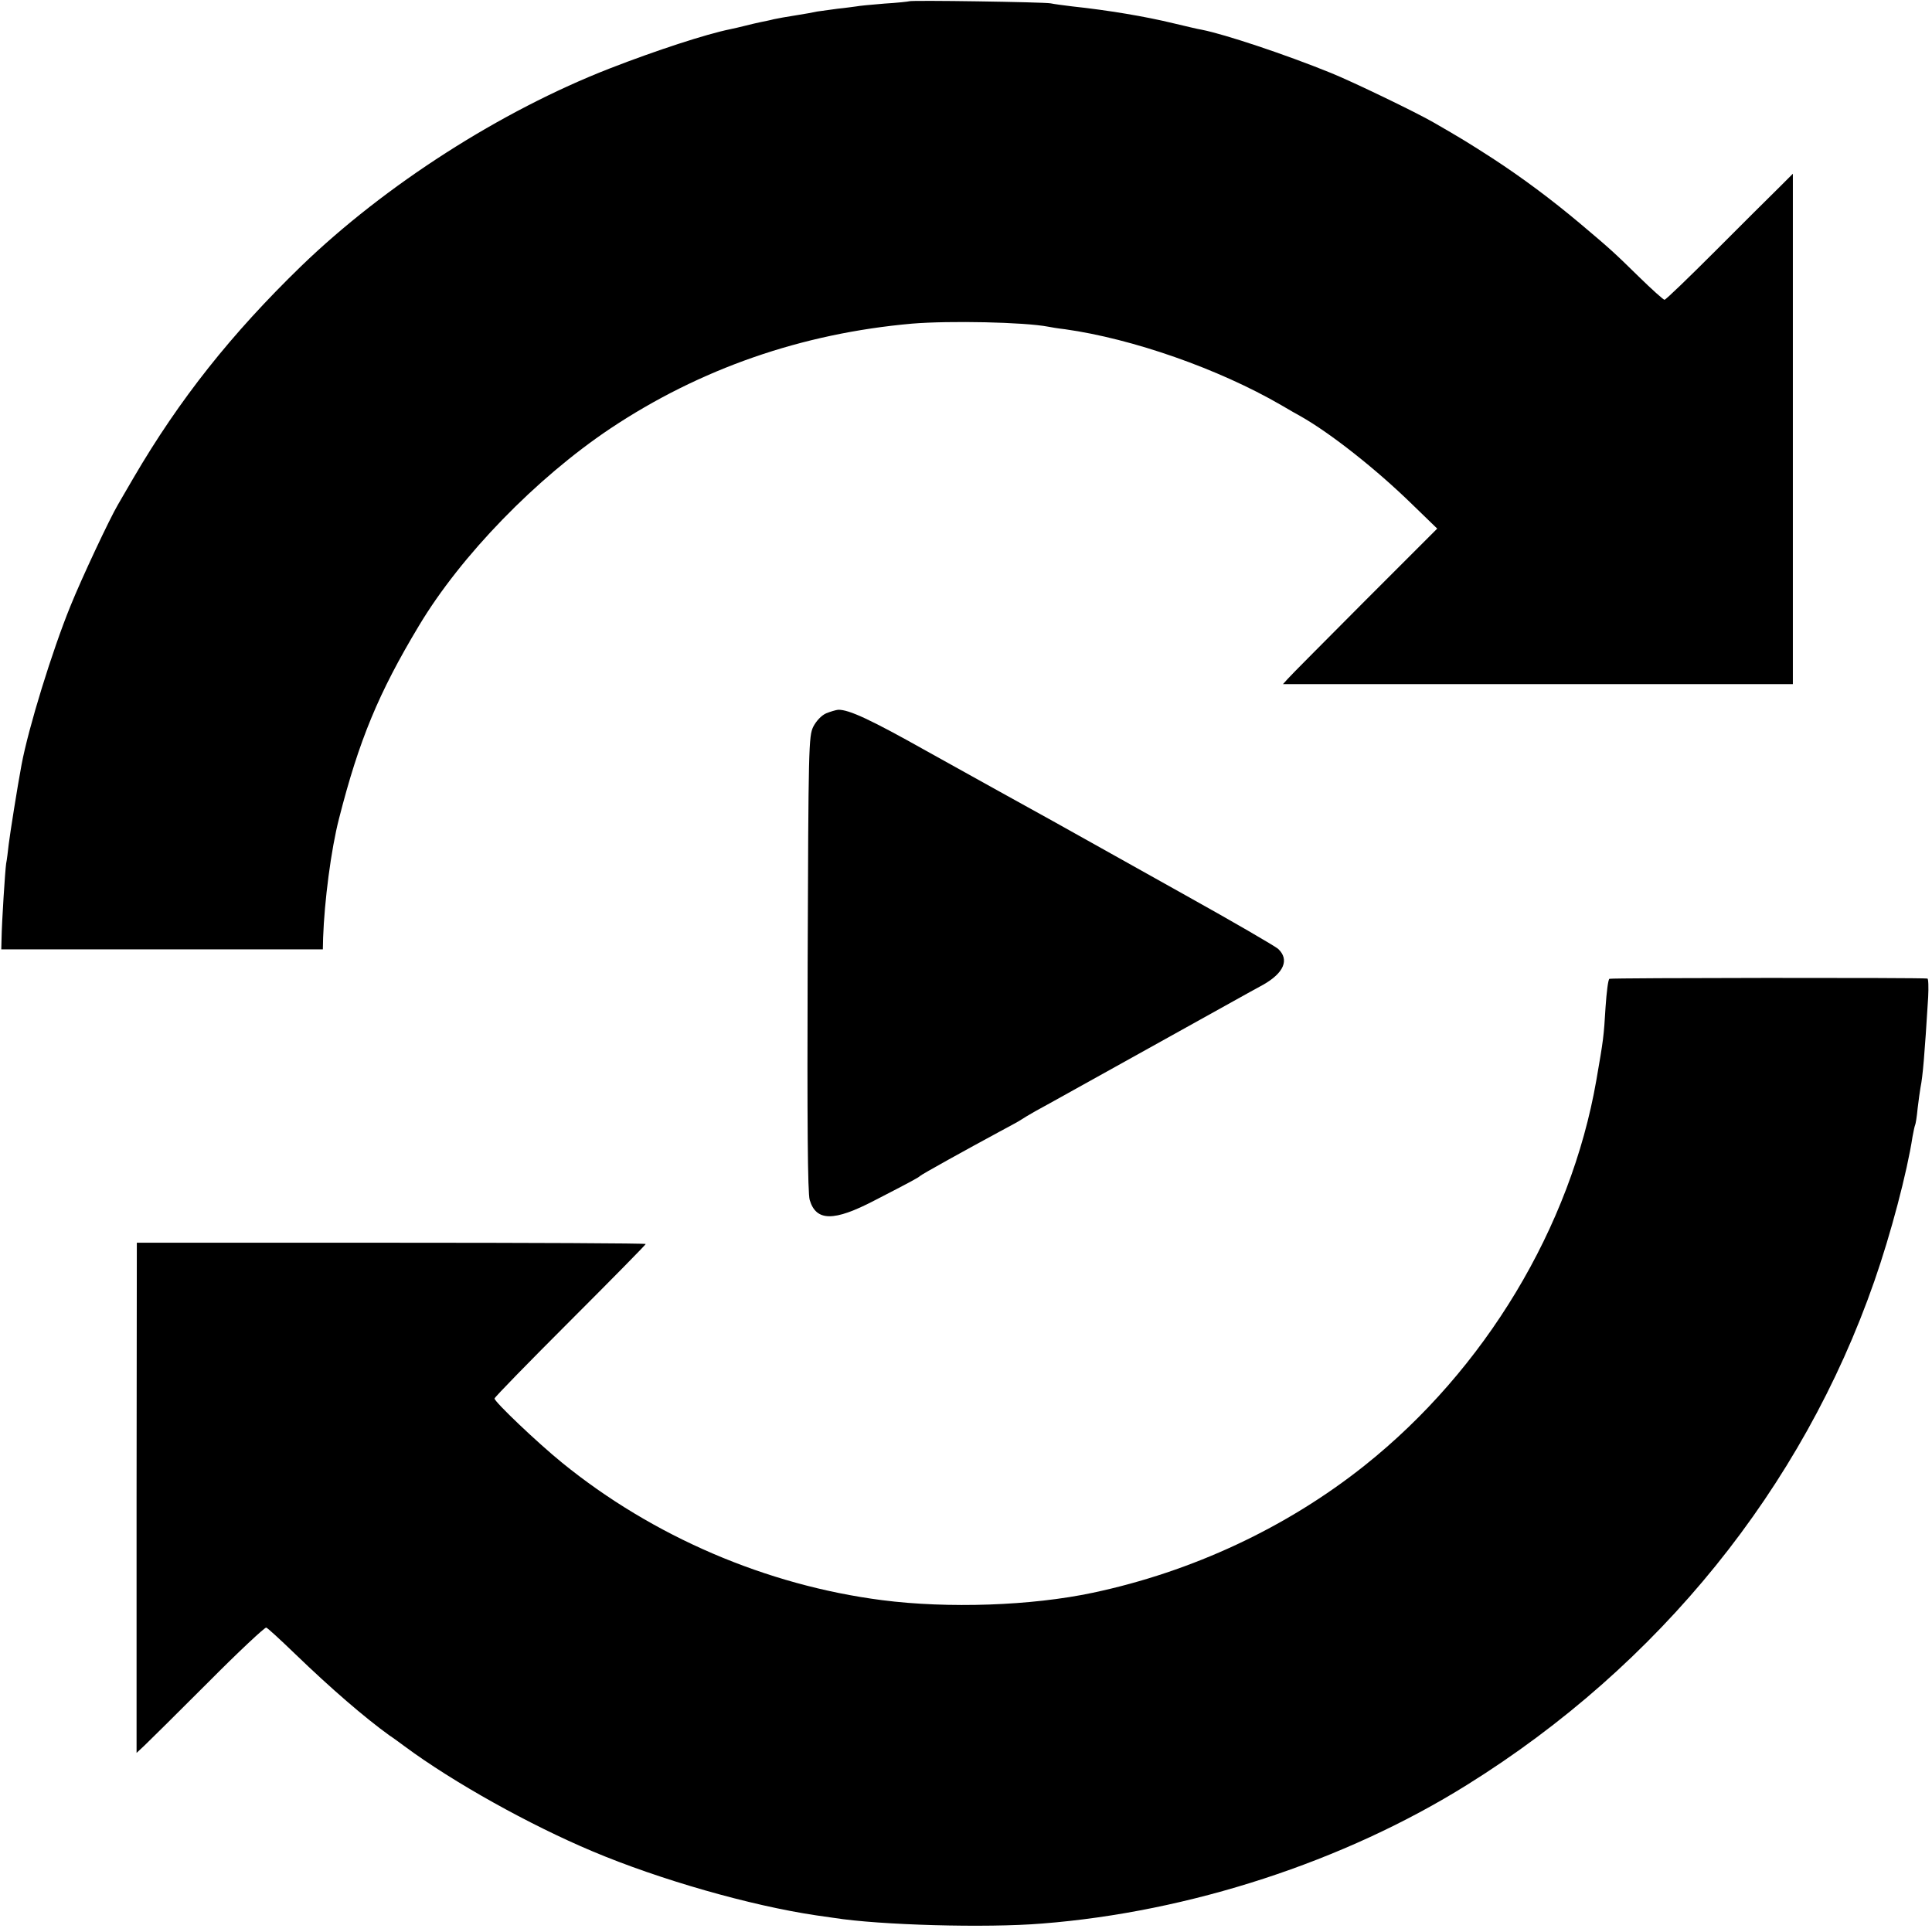
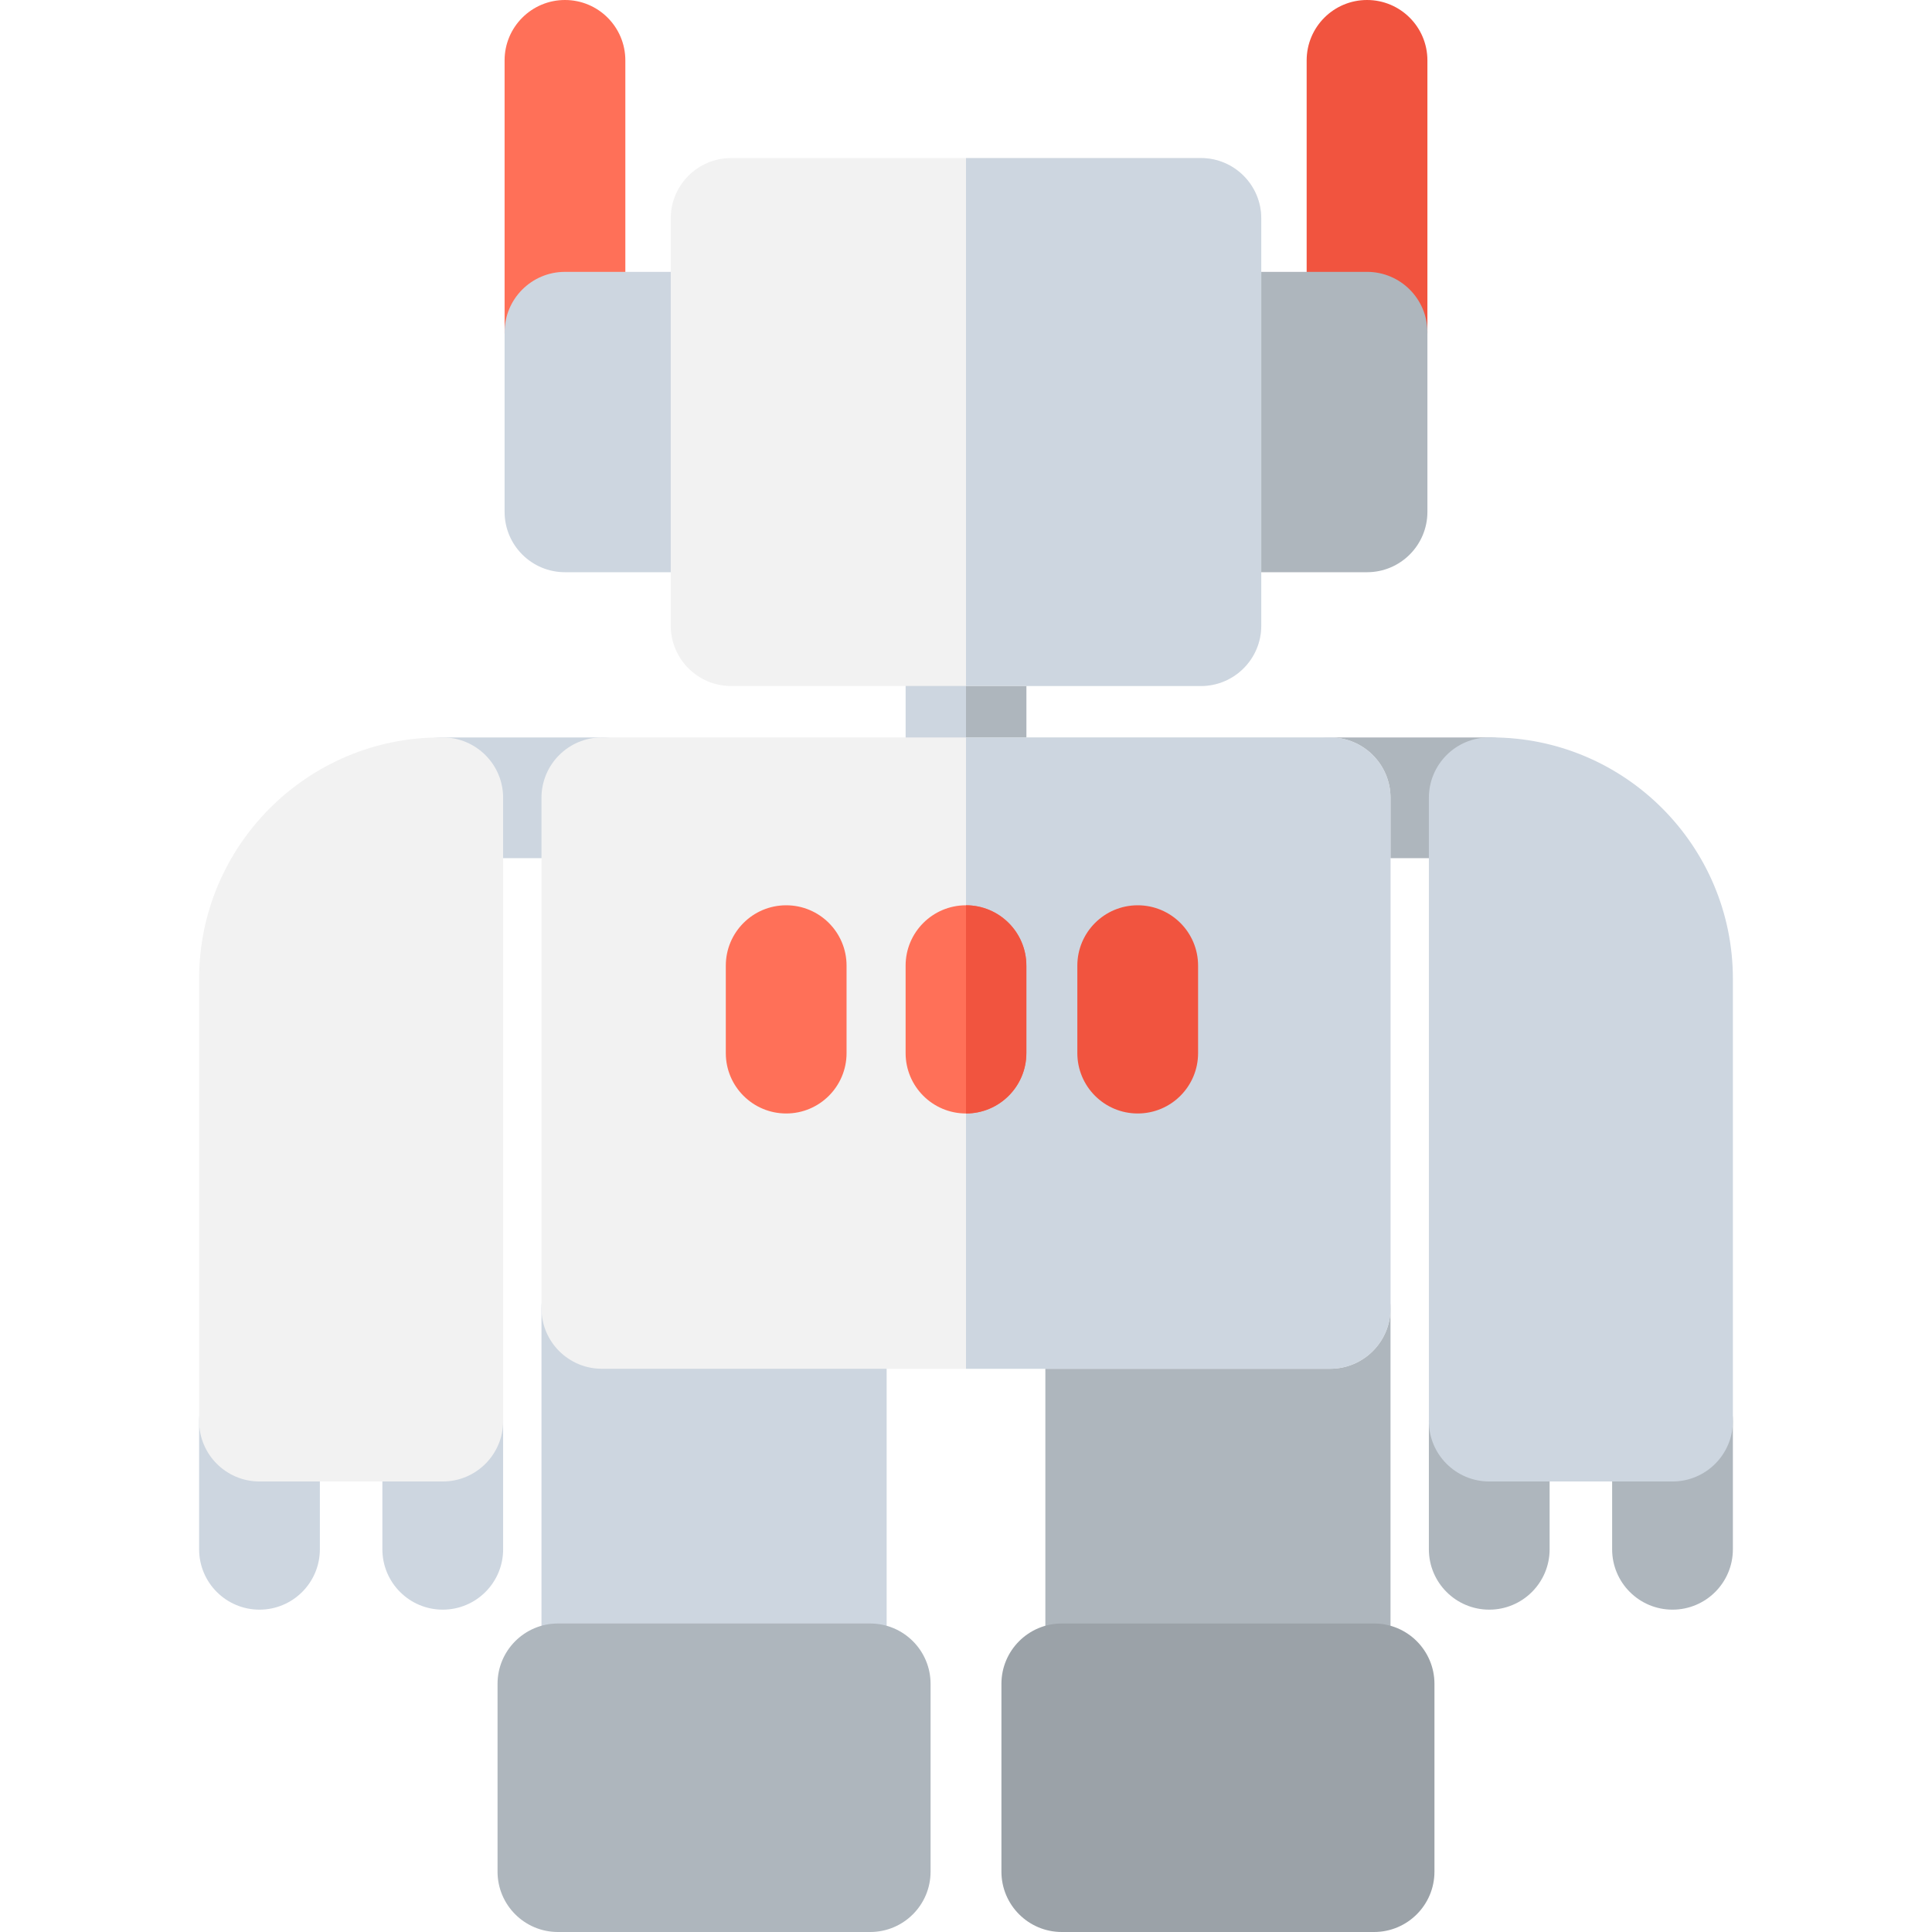
- <svg xmlns="http://www.w3.org/2000/svg" version="1.0" width="754pt" height="754pt" viewBox="0 0 754 754" preserveAspectRatio="xMidYMid meet">
-   <g transform="translate(0,754) scale(0.1,-0.1)" fill="#000000" stroke="none">
-     <path d="M3548 7535 c-2 -1 -45 -6 -96 -9 -51 -4 -101 -9 -110 -11 -9 -1 -42 -6 -73 -9 -31 -4 -67 -9 -80 -11 -13 -3 -51 -10 -84 -15 -33 -5 -71 -12 -85 -15 -14 -4 -36 -8 -50 -11 -14 -3 -41 -9 -60 -14 -19 -5 -46 -11 -60 -14 -94 -19 -290 -83 -470 -153 -426 -166 -877 -455 -1205 -772 -271 -263 -474 -518 -654 -826 -29 -49 -56 -97 -61 -105 -32 -54 -141 -286 -185 -395 -71 -174 -164 -475 -191 -620 -16 -85 -45 -269 -50 -310 -3 -27 -7 -61 -10 -75 -4 -27 -17 -228 -18 -295 l-1 -40 628 0 627 0 1 45 c5 143 31 345 62 465 78 306 154 490 312 753 164 274 458 576 746 769 351 234 748 372 1179 410 146 12 437 6 531 -12 9 -2 39 -7 66 -10 263 -37 598 -154 843 -296 30 -18 64 -37 75 -43 117 -66 297 -208 437 -345 l97 -94 -282 -282 c-155 -156 -291 -292 -301 -304 l-19 -21 995 0 995 0 0 996 0 996 -54 -54 c-30 -29 -141 -140 -246 -245 -106 -106 -196 -193 -201 -193 -4 0 -49 40 -100 90 -98 96 -110 107 -231 209 -111 93 -222 176 -340 253 -90 58 -122 78 -230 140 -67 39 -316 159 -400 193 -177 72 -414 151 -505 169 -14 2 -63 14 -110 25 -111 27 -255 51 -395 66 -33 4 -71 9 -85 12 -26 5 -547 13 -552 8z" />
-     <path d="M3224 4756 c-18 -8 -38 -29 -50 -52 -18 -37 -19 -75 -22 -924 -2 -622 0 -896 8 -923 25 -84 94 -85 253 -2 140 72 171 89 177 95 5 6 184 105 310 173 41 22 80 43 85 47 6 4 30 19 55 33 25 13 225 125 445 247 220 122 420 234 445 247 81 46 103 98 58 140 -13 11 -176 106 -363 210 -187 105 -419 234 -515 288 -96 53 -193 107 -215 119 -22 12 -148 82 -279 155 -219 123 -303 162 -345 161 -9 -1 -30 -7 -47 -14z" />
-     <path d="M6281 3720 c-5 -3 -11 -52 -15 -110 -7 -116 -8 -125 -36 -286 -100 -574 -435 -1130 -905 -1504 -304 -242 -673 -414 -1060 -496 -240 -51 -565 -62 -822 -29 -451 58 -895 248 -1250 537 -96 78 -263 237 -263 250 0 5 133 141 295 303 162 162 295 297 295 300 0 3 -447 5 -993 5 l-993 0 -1 -995 0 -996 30 28 c16 15 128 126 248 246 120 121 223 217 228 215 5 -1 56 -48 113 -103 141 -136 271 -248 368 -318 14 -9 41 -29 60 -43 189 -140 487 -306 732 -409 263 -111 617 -212 873 -250 22 -3 54 -8 70 -10 176 -28 593 -40 812 -22 575 45 1179 242 1658 541 750 467 1309 1159 1590 1966 64 183 128 426 149 564 4 21 8 41 10 45 2 3 7 33 10 66 4 33 9 69 11 80 9 44 16 125 30 353 2 39 1 73 -3 73 -23 4 -1235 3 -1241 -1z" />
+ <svg xmlns="http://www.w3.org/2000/svg" height="800px" width="800px" version="1.1" id="Layer_1" viewBox="0 0 512 512" xml:space="preserve">
+   <g>
+     <path style="fill:#AEB6BD;" d="M394.666,227.427h-42.163c-8.836,0-16-7.164-16-16c0-8.836,7.164-16,16-16h42.163   c8.836,0,16,7.164,16,16C410.666,220.263,403.502,227.427,394.666,227.427z" />
+     <path style="fill:#AEB6BD;" d="M443.232,426.575c-8.836,0-16-7.164-16-16v-33.968c0-8.836,7.164-16,16-16s16,7.164,16,16v33.968   C459.232,419.411,452.068,426.575,443.232,426.575z" />
+     <path style="fill:#AEB6BD;" d="M394.666,426.575c-8.836,0-16-7.164-16-16v-33.968c0-8.836,7.164-16,16-16c8.836,0,16,7.164,16,16   v33.968C410.666,419.411,403.502,426.575,394.666,426.575z" />
+   </g>
+   <path style="fill:#CDD6E0;" d="M443.232,392.607h-48.566c-8.836,0-16-7.164-16-16v-165.18c0-8.836,7.164-16,16-16h0.609  c35.267,0,63.957,28.691,63.957,63.956v117.222C459.232,385.444,452.068,392.607,443.232,392.607z" />
+   <path style="fill:#F1543F;" d="M362.278,104.046c-8.836,0-16-7.164-16-16V16c0-8.836,7.164-16,16-16c8.836,0,16,7.164,16,16v72.046  C378.278,96.883,371.115,104.046,362.278,104.046z" />
+   <g>
+     <path style="fill:#AEB6BD;" d="M362.278,151.643h-44.032c-8.836,0-16-7.164-16-16V88.046c0-8.836,7.164-16,16-16h44.032   c8.836,0,16,7.164,16,16v47.597C378.278,144.479,371.115,151.643,362.278,151.643z" />
+     <path style="fill:#AEB6BD;" d="M352.502,462.245H293.03c-8.836,0-16-7.164-16-16v-99.508c0-8.836,7.164-16,16-16h59.472   c8.836,0,16,7.164,16,16v99.508C368.502,455.083,361.339,462.245,352.502,462.245z" />
+   </g>
+   <path style="fill:#9BA2A8;" d="M364.146,512h-82.758c-8.836,0-16-7.164-16-16v-49.755c0-8.836,7.164-16,16-16h82.758  c8.836,0,16,7.164,16,16V496C380.146,504.836,372.982,512,364.146,512z" />
+   <path style="fill:#FF7058;" d="M149.722,104.046c-8.836,0-16-7.164-16-16V16c0-8.836,7.164-16,16-16c8.836,0,16,7.164,16,16v72.046  C165.722,96.883,158.558,104.046,149.722,104.046z" />
+   <g>
+     <path style="fill:#CDD6E0;" d="M193.755,151.643h-44.032c-8.836,0-16-7.164-16-16V88.046c0-8.836,7.164-16,16-16h44.032   c8.836,0,16,7.164,16,16v47.597C209.755,144.479,202.591,151.643,193.755,151.643z" />
+     <path style="fill:#CDD6E0;" d="M218.97,462.245h-59.472c-8.836,0-16-7.164-16-16v-99.508c0-8.836,7.164-16,16-16h59.472   c8.836,0,16,7.164,16,16v99.508C234.97,455.083,227.806,462.245,218.97,462.245z" />
+     <path style="fill:#CDD6E0;" d="M256,227.427c-8.836,0-16-7.164-16-16v-45.627c0-8.836,7.164-16,16-16c8.836,0,16,7.164,16,16   v45.627C272,220.265,264.836,227.427,256,227.427z" />
+   </g>
+   <path style="fill:#AEB6BD;" d="M256,149.801v77.627c8.836,0,16-7.164,16-16v-45.627C272,156.964,264.836,149.801,256,149.801z" />
+   <path style="fill:#CDD6E0;" d="M159.498,227.427h-42.163c-8.836,0-16-7.164-16-16c0-8.836,7.164-16,16-16h42.163  c8.836,0,16,7.164,16,16C175.498,220.263,168.334,227.427,159.498,227.427z" />
+   <path style="fill:#F2F2F2;" d="M318.245,181.801H193.755c-8.836,0-16-7.164-16-16V57.888c0-8.836,7.164-16,16-16h124.492  c8.836,0,16,7.164,16,16v107.913C334.245,174.638,327.083,181.801,318.245,181.801z" />
+   <path style="fill:#CDD6E0;" d="M318.245,41.888H256v139.913h62.245c8.836,0,16-7.164,16-16V57.888  C334.245,49.052,327.083,41.888,318.245,41.888z" />
+   <path style="fill:#F2F2F2;" d="M352.502,362.738H159.498c-8.836,0-16-7.164-16-16V211.427c0-8.836,7.164-16,16-16h193.004  c8.836,0,16,7.164,16,16v135.311C368.502,355.574,361.339,362.738,352.502,362.738z" />
+   <g>
+     <path style="fill:#CDD6E0;" d="M352.502,195.427H256v167.311h96.502c8.836,0,16-7.164,16-16V211.427   C368.502,202.591,361.339,195.427,352.502,195.427z" />
+     <path style="fill:#CDD6E0;" d="M68.768,426.575c-8.836,0-16-7.164-16-16v-33.968c0-8.836,7.164-16,16-16s16,7.164,16,16v33.968   C84.768,419.411,77.604,426.575,68.768,426.575z" />
+     <path style="fill:#CDD6E0;" d="M117.334,426.575c-8.836,0-16-7.164-16-16v-33.968c0-8.836,7.164-16,16-16s16,7.164,16,16v33.968   C133.334,419.411,126.171,426.575,117.334,426.575z" />
+   </g>
+   <g>
+     <path style="fill:#FF7058;" d="M255.997,295.083c-8.836,0-16-7.164-16-16v-23.173c0-8.836,7.164-16,16-16c8.836,0,16,7.164,16,16   v23.173C271.997,287.919,264.833,295.083,255.997,295.083z" />
+     <path style="fill:#FF7058;" d="M208.347,295.083c-8.836,0-16-7.164-16-16v-23.173c0-8.836,7.164-16,16-16c8.836,0,16,7.164,16,16   v23.173C224.347,287.919,217.183,295.083,208.347,295.083z" />
+   </g>
+   <path style="fill:#F2F2F2;" d="M117.334,392.607H68.768c-8.836,0-16-7.164-16-16V259.385c0-35.266,28.69-63.956,63.957-63.956h0.609  c8.836,0,16,7.164,16,16v165.18C133.334,385.444,126.171,392.607,117.334,392.607z" />
+   <path style="fill:#AEB6BD;" d="M230.612,512h-82.758c-8.836,0-16-7.164-16-16v-49.755c0-8.836,7.164-16,16-16h82.758  c8.836,0,16,7.164,16,16V496C246.612,504.836,239.449,512,230.612,512z" />
+   <g>
+     <path style="fill:#F1543F;" d="M256,239.91v55.172c8.835-0.002,15.997-7.165,15.997-16v-23.173   C271.997,247.074,264.835,239.911,256,239.91z" />
+     <path style="fill:#F1543F;" d="M301.506,295.083c-8.836,0-16-7.164-16-16v-23.173c0-8.836,7.164-16,16-16s16,7.164,16,16v23.173   C317.506,287.919,310.342,295.083,301.506,295.083z" />
  </g>
</svg>
